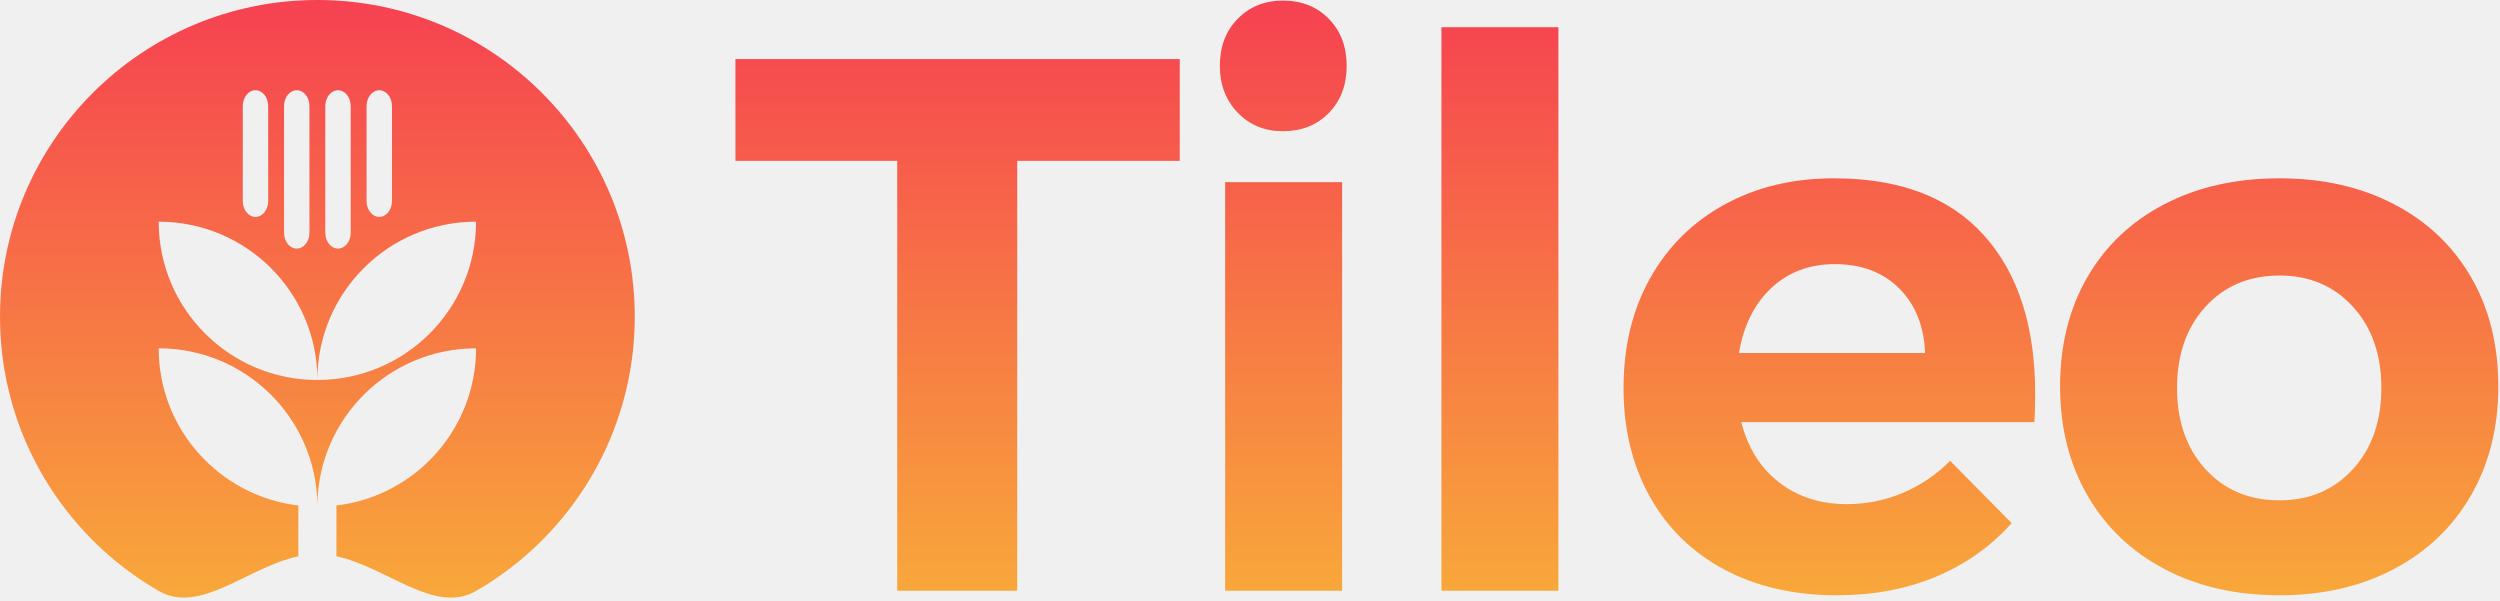
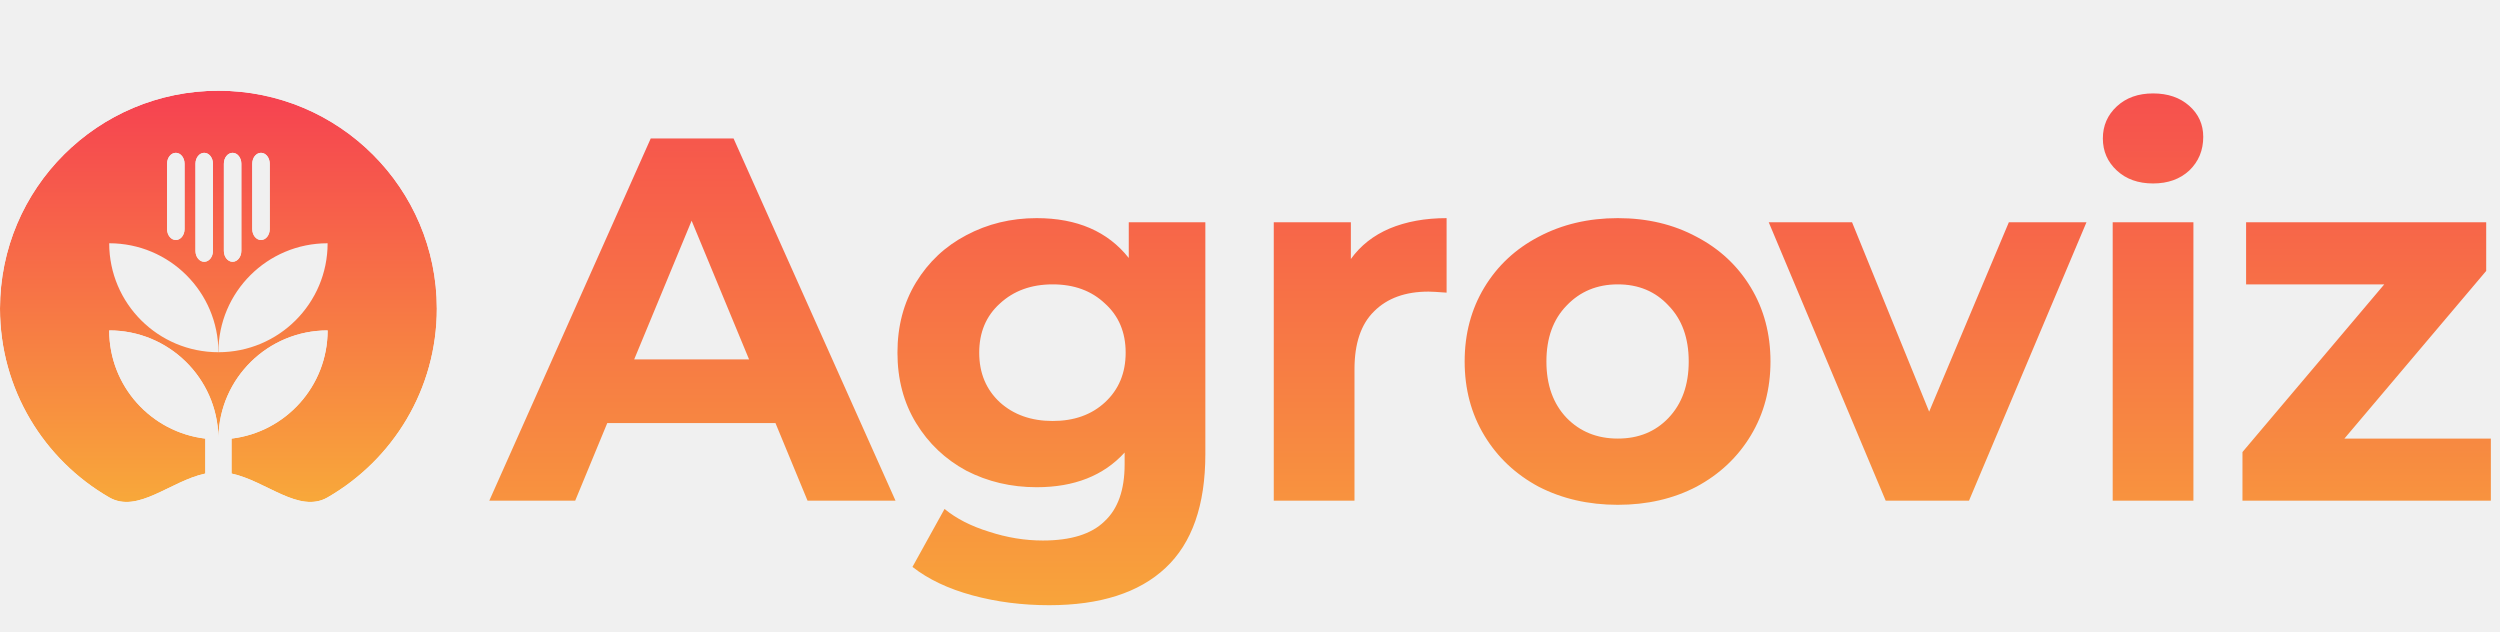
- <svg xmlns="http://www.w3.org/2000/svg" xmlns:xlink="http://www.w3.org/1999/xlink" width="512px" height="123px" viewBox="0 0 512 123" version="1.1">
+ <svg xmlns="http://www.w3.org/2000/svg" width="744" height="188" viewBox="0 0 744 188" fill="none">
+   <path d="M83.776 125.9H33.726L24.178 149H-1.386L46.662 41.2H71.302L119.504 149H93.324L83.776 125.9ZM75.922 106.958L58.828 65.686L41.734 106.958H75.922ZM211.712 66.148V135.14C211.712 150.335 207.76 161.628 199.854 169.02C191.949 176.412 180.399 180.108 165.204 180.108C157.196 180.108 149.599 179.133 142.412 177.182C135.226 175.231 129.271 172.408 124.548 168.712L134.096 151.464C137.587 154.339 142.002 156.597 147.34 158.24C152.679 159.985 158.018 160.858 163.356 160.858C171.672 160.858 177.781 158.959 181.682 155.16C185.686 151.464 187.688 145.817 187.688 138.22V134.678C181.426 141.557 172.699 144.996 161.508 144.996C153.911 144.996 146.93 143.353 140.564 140.068C134.302 136.68 129.322 131.957 125.626 125.9C121.93 119.843 120.082 112.861 120.082 104.956C120.082 97.051 121.93 90.069 125.626 84.012C129.322 77.955 134.302 73.283 140.564 69.998C146.93 66.61 153.911 64.916 161.508 64.916C173.52 64.916 182.658 68.869 188.92 76.774V66.148H211.712ZM166.282 125.284C172.648 125.284 177.832 123.436 181.836 119.74C185.943 115.941 187.996 111.013 187.996 104.956C187.996 98.899 185.943 94.022 181.836 90.326C177.832 86.527 172.648 84.628 166.282 84.628C159.917 84.628 154.681 86.527 150.574 90.326C146.468 94.022 144.414 98.899 144.414 104.956C144.414 111.013 146.468 115.941 150.574 119.74C154.681 123.436 159.917 125.284 166.282 125.284ZM255.018 77.082C257.893 73.078 261.743 70.049 266.568 67.996C271.496 65.943 277.143 64.916 283.508 64.916V87.092C280.839 86.887 279.042 86.784 278.118 86.784C271.24 86.784 265.85 88.735 261.948 92.636C258.047 96.435 256.096 102.184 256.096 109.884V149H232.072V66.148H255.018V77.082ZM334.465 150.232C325.738 150.232 317.884 148.435 310.903 144.842C304.024 141.146 298.634 136.064 294.733 129.596C290.832 123.128 288.881 115.787 288.881 107.574C288.881 99.361 290.832 92.02 294.733 85.552C298.634 79.084 304.024 74.053 310.903 70.46C317.884 66.764 325.738 64.916 334.465 64.916C343.192 64.916 350.994 66.764 357.873 70.46C364.752 74.053 370.142 79.084 374.043 85.552C377.944 92.02 379.895 99.361 379.895 107.574C379.895 115.787 377.944 123.128 374.043 129.596C370.142 136.064 364.752 141.146 357.873 144.842C350.994 148.435 343.192 150.232 334.465 150.232ZM334.465 130.52C340.625 130.52 345.656 128.467 349.557 124.36C353.561 120.151 355.563 114.555 355.563 107.574C355.563 100.593 353.561 95.049 349.557 90.942C345.656 86.733 340.625 84.628 334.465 84.628C328.305 84.628 323.223 86.733 319.219 90.942C315.215 95.049 313.213 100.593 313.213 107.574C313.213 114.555 315.215 120.151 319.219 124.36C323.223 128.467 328.305 130.52 334.465 130.52ZM473.933 66.148L438.975 149H414.181L379.377 66.148H404.171L427.117 122.512L450.833 66.148H473.933ZM481.736 66.148H505.76V149H481.736V66.148ZM493.748 54.598C489.334 54.598 485.74 53.315 482.968 50.748C480.196 48.181 478.81 44.999 478.81 41.2C478.81 37.401 480.196 34.219 482.968 31.652C485.74 29.085 489.334 27.802 493.748 27.802C498.163 27.802 501.756 29.034 504.528 31.498C507.3 33.962 508.686 37.042 508.686 40.738C508.686 44.742 507.3 48.079 504.528 50.748C501.756 53.315 498.163 54.598 493.748 54.598ZM594.279 130.52V149H520.359V134.524L562.555 84.628H521.437V66.148H592.893V80.624L550.697 130.52H594.279Z" transform="translate(147)" fill="url(#paint0_linear)" />
+   <mask id="mask0" mask-type="alpha" maskUnits="userSpaceOnUse" x="0" y="27" width="130" height="123">
+     <path d="M61.099 113.924C50.724 116.148 41.003 125.932 32.5 121.024C13.071 109.811 0 88.854 0 64.85C0 29.034 29.101 0 64.999 0C100.897 0 129.998 29.034 129.998 64.85C129.998 88.857 116.922 109.818 97.489 121.029C88.988 125.934 79.271 116.149 68.899 113.924V103.529C85.009 101.607 97.498 87.926 97.498 71.335C79.766 71.335 65.352 85.503 65.005 103.111H64.993C64.646 85.503 50.231 71.335 32.499 71.335C32.499 87.926 44.989 101.607 61.099 103.529V113.924ZM32.499 45.395C32.499 63.303 47.05 77.82 64.999 77.82C64.999 59.912 50.448 45.395 32.499 45.395ZM97.498 45.395C97.498 63.303 82.948 77.82 64.999 77.82C64.999 59.912 79.549 45.395 97.498 45.395ZM58.174 21.725V47.665C58.174 49.456 59.338 50.907 60.774 50.907C62.21 50.907 63.374 49.455 63.374 47.665V21.725C63.374 19.933 62.21 18.482 60.774 18.482C59.338 18.482 58.174 19.934 58.174 21.725ZM66.624 21.725V47.665C66.624 49.456 67.788 50.907 69.224 50.907C70.66 50.907 71.824 49.455 71.824 47.665V21.725C71.824 19.933 70.66 18.482 69.224 18.482C67.788 18.482 66.624 19.934 66.624 21.725ZM75.074 21.722V41.183C75.074 42.972 76.238 44.422 77.674 44.422C79.11 44.422 80.274 42.972 80.274 41.183V21.722C80.274 19.932 79.109 18.482 77.674 18.482C76.237 18.482 75.074 19.933 75.074 21.722ZM49.724 21.722V41.183C49.724 42.972 50.888 44.422 52.324 44.422C53.76 44.422 54.924 42.972 54.924 41.183V21.722C54.924 19.932 53.76 18.482 52.324 18.482C50.888 18.482 49.724 19.933 49.724 21.722Z" transform="translate(129.998 27) scale(-1 1)" fill="white" />
+   </mask>
+   <g mask="url(#mask0)">
+     <path d="M61.099 113.924C50.724 116.148 41.003 125.932 32.5 121.024C13.071 109.811 0 88.854 0 64.85C0 29.034 29.101 0 64.999 0C100.897 0 129.998 29.034 129.998 64.85C129.998 88.857 116.922 109.818 97.489 121.029C88.988 125.934 79.271 116.149 68.899 113.924V103.529C85.009 101.607 97.498 87.926 97.498 71.335C79.766 71.335 65.352 85.503 65.005 103.111H64.993C64.646 85.503 50.231 71.335 32.499 71.335C32.499 87.926 44.989 101.607 61.099 103.529V113.924ZM32.499 45.395C32.499 63.303 47.05 77.82 64.999 77.82C64.999 59.912 50.448 45.395 32.499 45.395ZM97.498 45.395C97.498 63.303 82.948 77.82 64.999 77.82C64.999 59.912 79.549 45.395 97.498 45.395ZM58.174 21.725V47.665C58.174 49.456 59.338 50.907 60.774 50.907C62.21 50.907 63.374 49.455 63.374 47.665V21.725C63.374 19.933 62.21 18.482 60.774 18.482C59.338 18.482 58.174 19.934 58.174 21.725ZM66.624 21.725V47.665C66.624 49.456 67.788 50.907 69.224 50.907C70.66 50.907 71.824 49.455 71.824 47.665V21.725C71.824 19.933 70.66 18.482 69.224 18.482C67.788 18.482 66.624 19.934 66.624 21.725ZM75.074 21.722V41.183C75.074 42.972 76.238 44.422 77.674 44.422C79.11 44.422 80.274 42.972 80.274 41.183V21.722C80.274 19.932 79.109 18.482 77.674 18.482C76.237 18.482 75.074 19.933 75.074 21.722ZM49.724 21.722V41.183C49.724 42.972 50.888 44.422 52.324 44.422C53.76 44.422 54.924 42.972 54.924 41.183V21.722C54.924 19.932 53.76 18.482 52.324 18.482C50.888 18.482 49.724 19.933 49.724 21.722Z" transform="translate(0 27)" fill="url(#paint1_linear)" />
+   </g>
  <defs>
-     <linearGradient x1="50%" y1="0%" x2="50%" y2="100%" id="linearGradient-1">
-       <stop stop-color="#F64151" offset="0%" />
-       <stop stop-color="#F8A83A" offset="100%" />
+     <linearGradient id="paint0_linear" x2="1" gradientUnits="userSpaceOnUse" gradientTransform="translate(597) scale(597 188) rotate(90)">
+       <stop stop-color="#F64151" />
+       <stop offset="1" stop-color="#F8A83A" />
    </linearGradient>
-     <path d="M61.099,113.924 C50.724,116.148 41.003,125.932 32.5,121.024 C13.071,109.811 0,88.854 0,64.85 C0,29.034 29.101,0 64.999,0 C100.897,0 129.998,29.034 129.998,64.85 C129.998,88.857 116.922,109.818 97.489,121.029 C88.988,125.934 79.271,116.149 68.899,113.924 L68.899,103.529 C85.009,101.607 97.498,87.926 97.498,71.335 C79.767,71.335 65.351,85.503 65.005,103.111 L64.992,103.111 C64.646,85.503 50.231,71.335 32.499,71.335 C32.499,87.926 44.989,101.607 61.099,103.529 L61.099,113.924 Z M32.499,45.395 L32.499,45.395 C32.499,63.303 47.05,77.82 64.999,77.82 C64.999,59.912 50.448,45.395 32.499,45.395 Z M97.498,45.395 L97.498,45.395 C97.498,63.303 82.948,77.82 64.999,77.82 C64.999,59.912 79.549,45.395 97.498,45.395 Z M58.174,21.725 L58.174,47.665 C58.174,49.456 59.338,50.907 60.774,50.907 C62.21,50.907 63.374,49.455 63.374,47.665 L63.374,21.725 C63.374,19.933 62.21,18.482 60.774,18.482 C59.338,18.482 58.174,19.934 58.174,21.725 Z M66.624,21.725 L66.624,47.665 C66.624,49.456 67.788,50.907 69.224,50.907 C70.66,50.907 71.824,49.455 71.824,47.665 L71.824,21.725 C71.824,19.933 70.66,18.482 69.224,18.482 C67.788,18.482 66.624,19.934 66.624,21.725 Z M75.074,21.722 L75.074,41.183 C75.074,42.972 76.238,44.422 77.674,44.422 C79.11,44.422 80.274,42.972 80.274,41.183 L80.274,21.722 C80.274,19.932 79.11,18.482 77.674,18.482 C76.237,18.482 75.074,19.933 75.074,21.722 Z M49.724,21.722 L49.724,41.183 C49.724,42.972 50.888,44.422 52.324,44.422 C53.76,44.422 54.924,42.972 54.924,41.183 L54.924,21.722 C54.924,19.932 53.76,18.482 52.324,18.482 C50.888,18.482 49.724,19.933 49.724,21.722 Z" id="path-2" />
+     <linearGradient id="paint1_linear" x2="1" gradientUnits="userSpaceOnUse" gradientTransform="translate(129.998) scale(129.998 122.388) rotate(90)">
+       <stop stop-color="#F64151" />
+       <stop offset="1" stop-color="#F8A83A" />
+     </linearGradient>
  </defs>
-   <g id="Page-1" stroke="none" stroke-width="1" fill="none" fill-rule="evenodd">
-     <g id="Brand-logo-with-text" transform="translate(-117, -289)">
-       <g id="Logo-+-text" transform="translate(117, 289)">
-         <path d="M150.619,12.098 L241.612,12.098 L241.612,32.941 L208.326,32.941 L208.326,120.979 L183.75,120.979 L183.75,32.941 L150.619,32.941 L150.619,12.098 Z M250.91,37.296 L274.864,37.296 L274.864,120.979 L250.91,120.979 L250.91,37.296 Z M272.142,3.854 C274.579,6.343 275.797,9.557 275.797,13.498 C275.797,17.438 274.579,20.653 272.142,23.142 C269.705,25.63 266.568,26.875 262.732,26.875 C258.999,26.875 255.914,25.604 253.477,23.064 C251.04,20.523 249.821,17.335 249.821,13.498 C249.821,9.557 251.04,6.343 253.477,3.854 C255.914,1.365 258.999,0.121 262.732,0.121 C266.568,0.121 269.705,1.365 272.142,3.854 Z M295.206,5.565 L319.16,5.565 L319.16,120.979 L295.206,120.979 L295.206,5.565 Z M406.308,48.184 C413.307,55.961 416.807,66.798 416.807,80.693 C416.807,83.182 416.755,85.1 416.651,86.448 L356.611,86.448 C357.959,91.737 360.552,95.858 364.388,98.814 C368.225,101.769 372.84,103.247 378.232,103.247 C382.172,103.247 385.957,102.495 389.587,100.991 C393.216,99.488 396.482,97.284 399.386,94.381 L411.985,107.135 C407.733,111.906 402.575,115.561 396.508,118.101 C390.442,120.642 383.676,121.912 376.21,121.912 C367.396,121.912 359.696,120.149 353.111,116.624 C346.527,113.098 341.446,108.121 337.868,101.691 C334.291,95.262 332.502,87.848 332.502,79.449 C332.502,70.945 334.317,63.453 337.946,56.972 C341.575,50.491 346.656,45.462 353.189,41.885 C359.722,38.307 367.188,36.518 375.588,36.518 C389.068,36.518 399.308,40.407 406.308,48.184 Z M394.253,72.294 C394.046,66.798 392.283,62.391 388.964,59.072 C385.646,55.754 381.239,54.095 375.743,54.095 C370.558,54.095 366.229,55.728 362.755,58.994 C359.281,62.261 357.078,66.694 356.145,72.294 L394.253,72.294 Z M490.267,41.807 C497.059,45.333 502.322,50.31 506.055,56.739 C509.788,63.168 511.654,70.634 511.654,79.137 C511.654,87.537 509.788,94.977 506.055,101.458 C502.322,107.939 497.059,112.968 490.267,116.546 C483.475,120.123 475.672,121.912 466.858,121.912 C457.94,121.912 450.085,120.123 443.293,116.546 C436.5,112.968 431.238,107.939 427.505,101.458 C423.772,94.977 421.905,87.537 421.905,79.137 C421.905,70.634 423.772,63.168 427.505,56.739 C431.238,50.31 436.5,45.333 443.293,41.807 C450.085,38.281 457.94,36.518 466.858,36.518 C475.672,36.518 483.475,38.281 490.267,41.807 Z M451.692,62.805 C447.803,67.057 445.859,72.605 445.859,79.449 C445.859,86.293 447.803,91.84 451.692,96.092 C455.581,100.343 460.636,102.469 466.858,102.469 C472.976,102.469 477.979,100.343 481.868,96.092 C485.756,91.84 487.701,86.293 487.701,79.449 C487.701,72.605 485.756,67.057 481.868,62.805 C477.979,58.554 472.976,56.428 466.858,56.428 C460.636,56.428 455.581,58.554 451.692,62.805 Z" id="Tileo" fill="url(#linearGradient-1)" />
-         <g id="Logo-image">
-           <g id="Logo">
-             <mask id="mask-3" fill="white">
-               <use xlink:href="#path-2" />
-             </mask>
-             <use id="Combined-Shape" fill="url(#linearGradient-1)" xlink:href="#path-2" />
-           </g>
-         </g>
-       </g>
-     </g>
-   </g>
</svg>
